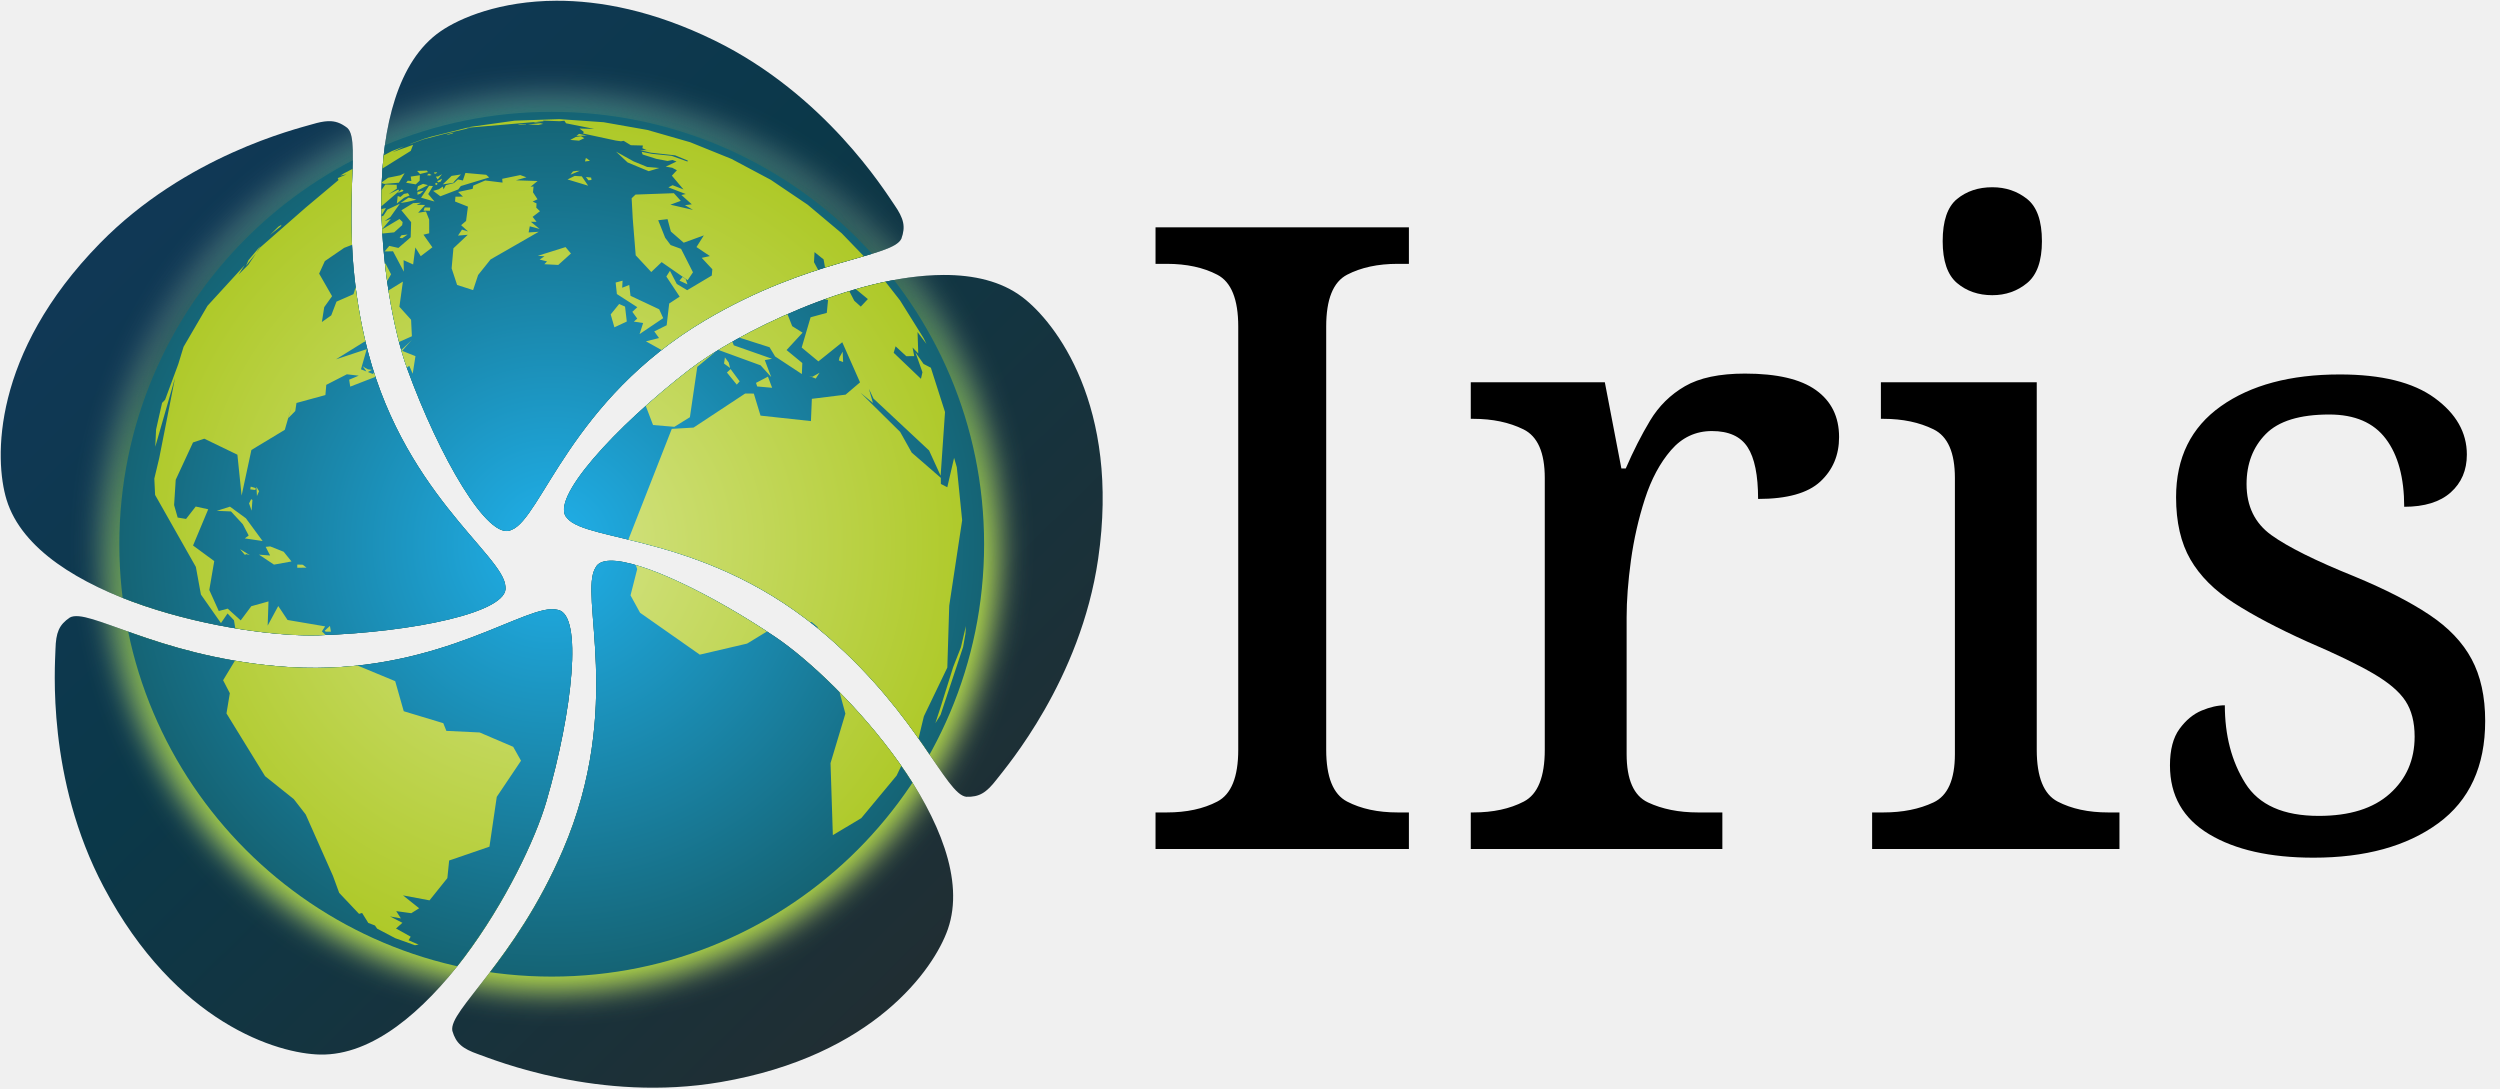
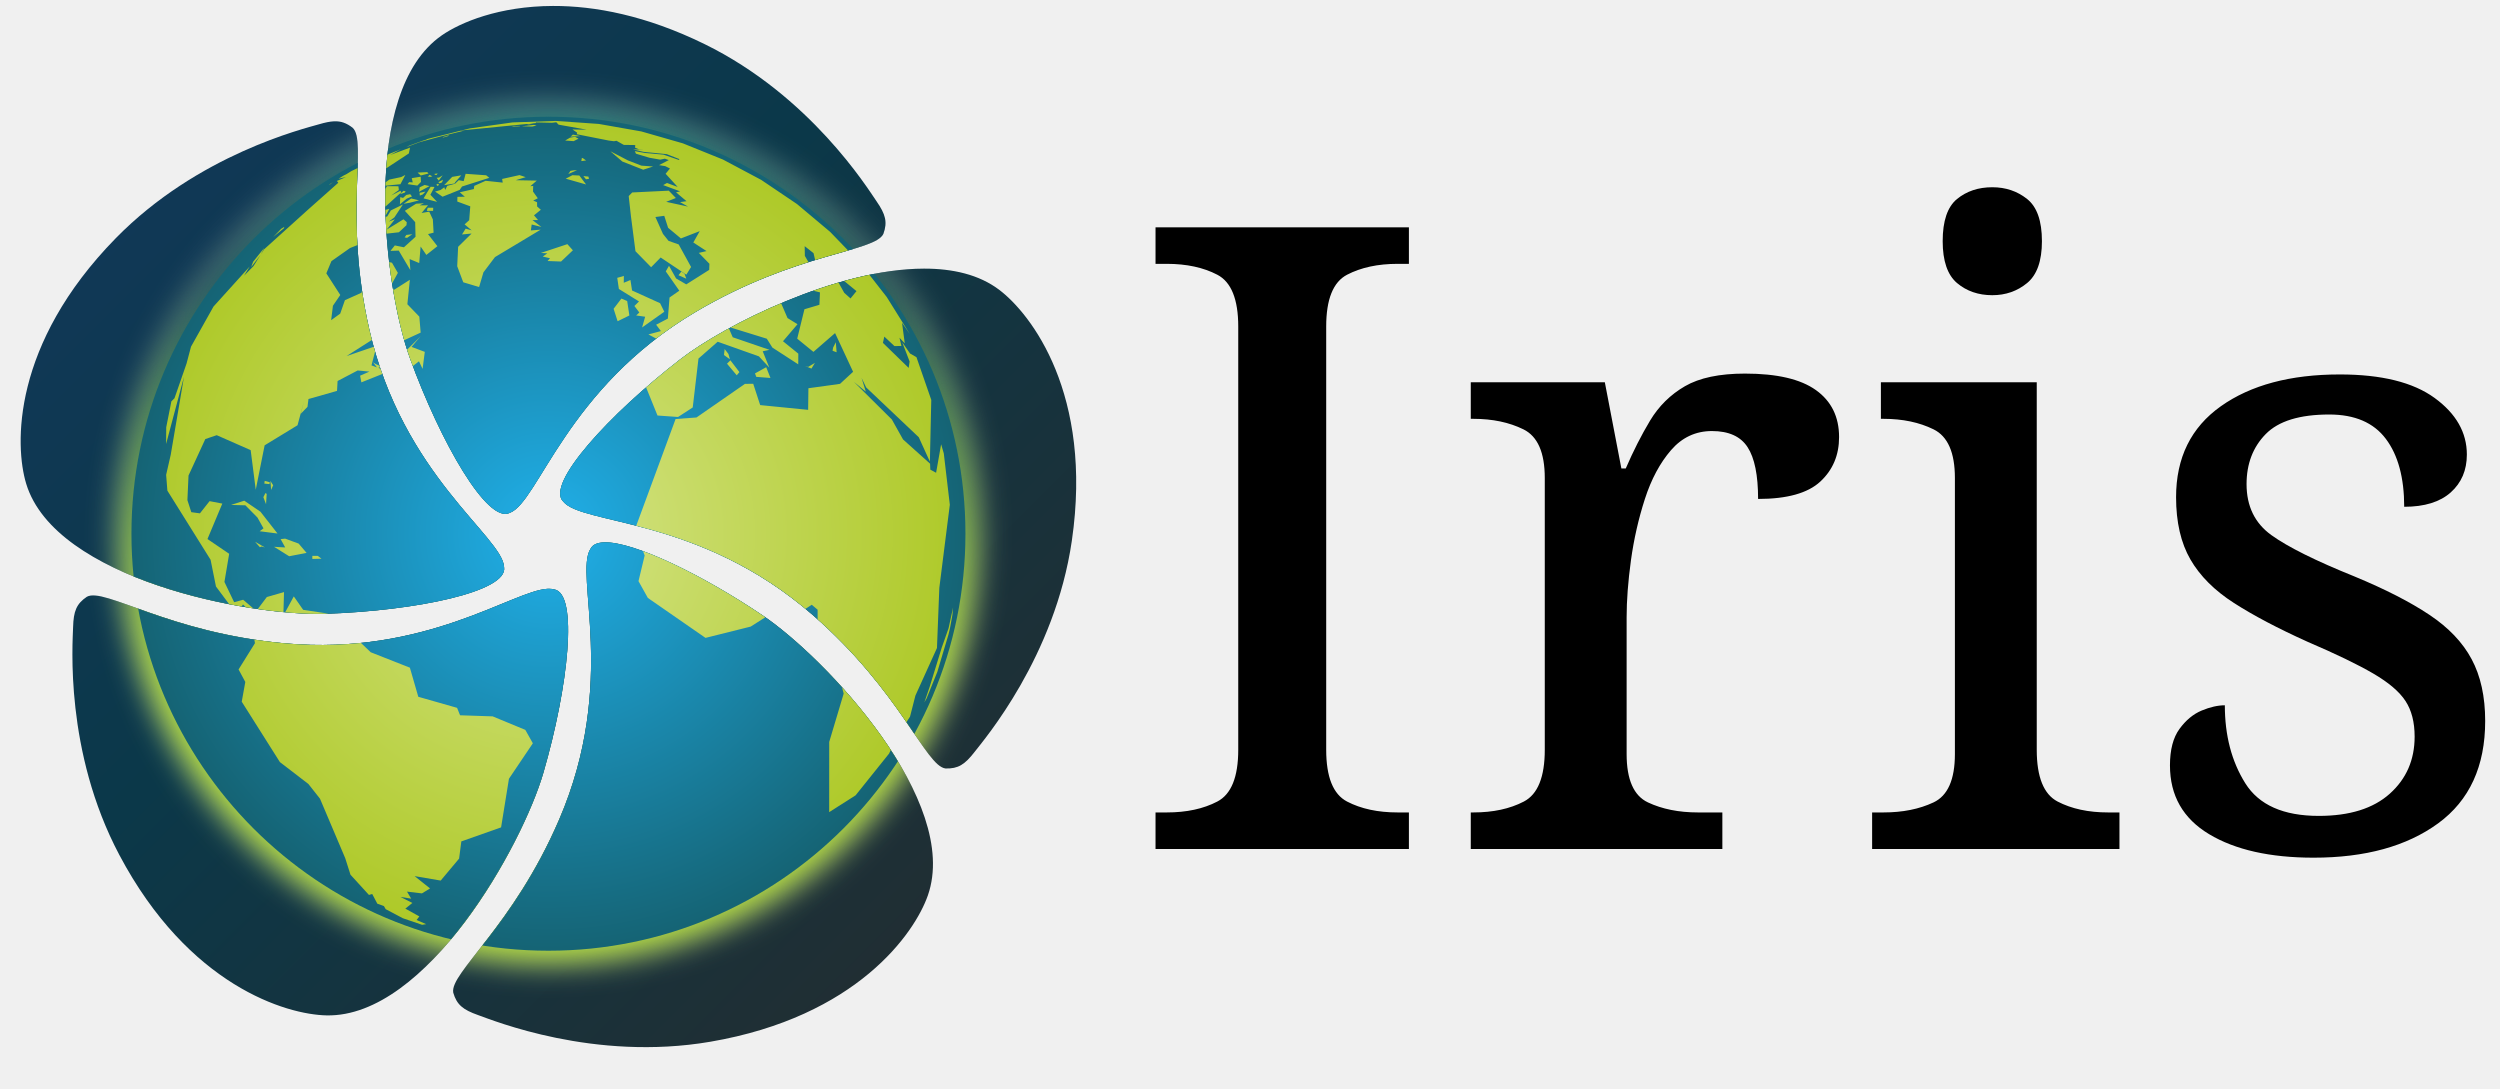
<svg xmlns="http://www.w3.org/2000/svg" height="256" width="588">
-   <svg id="logo_group" preserveAspectRatio="xMinYMin meet" viewBox="0 0 1024.0 1010.076">
+   <svg id="logo_group" preserveAspectRatio="xMinYMin meet" viewBox="0 0 1024 1024">
    <defs>
      <clipPath id="iris_clip">
        <path d="M 66.582,73.613 C 62.196,73.82 51.161,82.106 33.434,80.496 18.712,79.159 10.67,73.393 8.438,74.619 7.123,75.509 6.758,76.437 6.703,78.451 6.649,80.466 5.599,94.092 12.535,107.184 c 8.745,16.506 21.068,20.146 26.152,20.244 12.671,0.246 24.682,-21.451 27.346,-30.623 3.144,-10.825 4.457,-22.654 1.336,-23.119 -0.233,-0.063 -0.495,-0.086 -0.787,-0.072 z m 7.119,-5.857 c -0.86,0.026 -1.458,0.28 -1.723,0.807 -2.123,3.216 3.515,16.844 -3.971,34.189 -5.828,13.505 -13.831,19.325 -13.348,21.814 0.445,1.518 1.221,2.148 3.131,2.822 1.91,0.674 14.623,5.877 29.293,3.365 18.494,-3.167 25.784,-13.691 27.449,-18.467 C 118.684,100.384 101.636,82.324 93.684,76.971 86.058,71.838 77.426,67.643 73.701,67.756 Z M 114.025,33.225 C 103.065,33.255 88.962,40.282 83.277,44.68 74.333,51.6 66.275,60.402 68.525,62.602 c 2.42,3.001 17.202,1.879 31.484,14.316 11.12,9.683 14.215,19.049 16.746,19.361 1.59,0.049 2.432,-0.488 3.668,-2.086 1.235,-1.598 10.142,-12.01 12.271,-26.654 2.685,-18.463 -5.131,-28.608 -9.186,-31.658 -2.526,-1.901 -5.831,-2.667 -9.484,-2.656 z M 39.621,14.643 C 39.094,14.665 38.497,14.79 37.768,15.004 35.823,15.575 22.46,18.793 12.078,29.396 -1.011,42.765 -0.686,55.54 0.791,60.377 4.471,72.432 28.944,77.082 38.543,76.766 49.871,76.393 61.594,73.979 61.074,70.885 60.89,67.043 48.271,59.313 44.07,40.906 40.8,26.575 43.834,17.191 41.971,15.459 41.185,14.854 40.499,14.605 39.621,14.643 Z M 67.229,0.09 C 60.427,0.112 55.565,2.169 53.219,3.795 42.822,11 45.935,35.572 49.203,44.549 c 3.857,10.594 9.79,20.932 12.59,19.484 3.619,-1.361 7.113,-15.681 23.426,-25.34 12.701,-7.52 22.618,-7.553 23.699,-9.85 0.538,-1.488 0.284,-2.452 -0.863,-4.113 C 106.908,23.069 99.699,11.431 86.346,4.893 78.98,1.286 72.518,0.073 67.229,0.09 Z" transform="scale(7.679962)" />
      </clipPath>
      <linearGradient id="background_gradient" y1="0%" y2="100%">
        <stop offset="0" stop-color="#13385d" />
        <stop offset="0.43" stop-color="#0b3849" />
        <stop offset="1" stop-color="#272b2c" />
      </linearGradient>
-       <clipPath id="land_clip" transform="rotate(-4.99 512.0 505.0381)">
-         <path d="M 887.27 621.12  L 884.045 633.207  L 857.731 694.117  L 852.204 701.491  L 858.288 687.263  L 873.225 651.004  L 882.012 633.309  L 888.287 614.14  z " stroke-linejoin="round" />
-         <path d="M 300.811 568.094  L 296.009 567.613  L 295.056 566.752  L 300.379 562.666  z " stroke-linejoin="round" />
-         <path d="M 283.385 506.899  L 274.837 506.26  L 275.123 503.31  L 280.204 503.901  z " stroke-linejoin="round" />
-         <path d="M 229.001 489.572  L 227.43 490.086  L 223.495 484.437  L 232.08 490.793  z " stroke-linejoin="round" />
-         <path d="M 251.545 484.339  L 263.594 490.364  L 270.057 499.976  L 253.586 501.478  L 240.523 491.05  L 250.766 492.736  L 247.335 484.382  z " stroke-linejoin="round" />
-         <path d="M 226.557 452.176  L 231.362 456.383  L 244.979 478.747  L 228.735 474.881  L 232.558 472.505  L 228.027 461.628  L 218.149 448.846  L 205.048 447.134  L 217.584 444.339  z " stroke-linejoin="round" />
-         <path d="M 237.258 449.793  L 235.489 442.859  L 237.772 439.157  L 238.886 439.977  z " stroke-linejoin="round" />
-         <path d="M 242.405 430.995  L 237.741 430.013  L 238.356 427.504  L 242.901 429.265  z " stroke-linejoin="round" />
-         <path d="M 245.714 432.423  L 243.38 436.706  L 243.615 428.087  z " stroke-linejoin="round" />
-         <path d="M 796.514 350.531  L 796.1 360.122  L 792.274 358.342  L 793.198 355.342  z " stroke-linejoin="round" />
-         <path d="M 763.442 370.185  L 766.392 371.309  L 773.474 368.144  L 769.441 373.223  z " stroke-linejoin="round" />
-         <path d="M 725.428 367.565  L 728.38 378.205  L 714.702 375.783  L 713.871 372.377  z " stroke-linejoin="round" />
-         <path d="M 691.505 357.569  L 698.916 369.637  L 695.953 372.421  L 687.837 360.446  z " stroke-linejoin="round" />
-         <path d="M 690.315 351.343  L 691.119 356.495  L 685.89 351.92  L 687.2 346.308  z " stroke-linejoin="round" />
-         <path d="M 353.792 326.955  L 356.212 328.527  L 359.917 329.334  L 355.192 331.272  L 351.531 325.115  z " stroke-linejoin="round" />
-         <path d="M 368.279 313.809  L 362.568 310.317  L 360.674 306.647  L 366.16 309.282  z " stroke-linejoin="round" />
-         <path d="M 251.813 223.008  L 254.549 217.99  L 266.534 206.03  L 262.244 212.171  z " stroke-linejoin="round" />
-         <path d="M 394.126 309.604  L 389.357 314.196  L 401.212 320.169  L 397.249 336.166  L 394.709 328.572  L 387.894 332.876  L 373.922 325.107  L 399.157 304.923  z " stroke-linejoin="round" />
-         <path d="M 287.898 187.944  L 287.377 189.152  L 276.434 196.454  L 284.886 189.426  z " stroke-linejoin="round" />
-         <path d="M 599.378 305.218  L 587.459 309.572  L 585.073 297.349  L 593.73 288.389  L 598.967 291.29  z " stroke-linejoin="round" />
-         <path d="M 657.297 270.856  L 658.469 275.74  L 651.352 271.685  L 654.502 268.537  z " stroke-linejoin="round" />
-         <path d="M 336.991 151.991  L 336.975 152  L 336.972 152  L 336.982 151.995  z " stroke-linejoin="round" />
-         <path d="M 598.775 267.113  L 597.853 273.608  L 604.598 271.608  L 604.893 281.742  L 630.291 296.517  L 633.32 305.031  L 610.18 317.854  L 614.356 307.932  L 605.89 305.855  L 609.281 303.367  L 605.295 296.693  L 610.25 292.826  L 592.441 279.015  L 592.222 268.277  z " stroke-linejoin="round" />
-         <path d="M 368.258 228.51  L 364.969 230.468  L 365.393 228.06  L 368.021 226.858  z " stroke-linejoin="round" />
-         <path d="M 365.837 223.5  L 360.93 224.699  L 360.73 222.49  L 364.386 221.281  z " stroke-linejoin="round" />
-         <path d="M 375.352 208.203  L 373.329 210.119  L 374.172 220.868  L 360.96 214.647  z " stroke-linejoin="round" />
-         <path d="M 548.77 231.466  L 553.245 237.839  L 540.587 247.375  L 527.81 245.586  L 530.475 243.19  L 523.81 240.906  L 528.534 238.258  L 522.44 237.273  z " stroke-linejoin="round" />
-         <path d="M 398.372 210.096  L 396.143 209.428  L 398.061 207.246  L 403.748 207.136  z " stroke-linejoin="round" />
-         <path d="M 440.76 117.39  L 445.507 117.133  L 426.634 120.324  L 412.886 123.867  L 414.837 123.153  L 427.126 119.86  L 433.691 118.509  z " stroke-linejoin="round" />
-         <path d="M 381.865 186.29  L 379.199 186.864  L 380.123 181.685  L 385.889 180.83  z " stroke-linejoin="round" />
-         <path d="M 451.18 117.211  L 453.23 116.757  L 454.52 116.747  L 453.272 117.342  z " stroke-linejoin="round" />
-         <path d="M 448.782 117.77  L 451.18 117.211  L 453.272 117.342  L 447.843 118.305  z " stroke-linejoin="round" />
-         <path d="M 387.475 130.786  L 389.456 130.406  L 383.972 132.92  L 388.639 131.777  L 395.843 128.718  L 407.751 125.316  L 396.461 129.765  L 416.085 124.61  L 413.405 130.034  L 377.289 148.401  L 382.245 153.424  L 362.171 178.885  L 370.488 176.049  L 372.357 177.57  L 368.155 185.511  L 376.873 186.161  L 370.659 191.822  L 382.999 187.66  L 387.007 182.483  L 399.112 177.974  L 389.368 189.385  L 383.529 192.886  L 389.532 191.31  L 380.453 200.307  L 397.514 192.104  L 400.168 195.138  L 399.494 198  L 391.497 204.005  L 379.223 204.144  L 344.041 214.3  L 325.102 224.997  L 318.821 236.09  L 328.957 257.997  L 320.828 267.505  L 317.443 281.075  L 326.65 275.68  L 332.607 263.391  L 348.94 257.882  L 354.267 244.691  L 361.685 240.979  L 371.372 228.912  L 381.052 232.286  L 385.268 242.516  L 377.743 253.117  L 379.374 258.362  L 395.616 250.223  L 390.345 273.229  L 400.102 286.154  L 399.514 301.48  L 378.158 308.858  L 355.218 302.65  L 327.508 316.692  L 356.743 309.767  L 349.777 327.928  L 360.321 333.196  L 367.366 327.462  L 367.349 334.704  L 338.438 343.085  L 338.009 336.593  L 347.183 333.629  L 336.324 331.416  L 316.439 339.509  L 314.817 348.867  L 287.426 353.849  L 285.657 361.22  L 278.714 367.108  L 283.364 354.69  L 274.461 377.735  L 241.966 393.667  L 229.229 435.04  L 228.64 396.903  L 199.312 379.439  L 188.582 382.016  L 169.594 415.103  L 166.062 438.375  L 168.347 450.201  L 175.991 452.143  L 185.922 441.46  L 197.248 445.011  L 180.311 477.288  L 198.648 493.39  L 191.737 519.708  L 198.795 539.902  L 207.235 538.434  L 218.327 550.356  L 229.245 538.104  L 245.536 535.055  L 242.834 557.346  L 254.195 540.099  L 261.665 553.755  L 295.878 562.698  L 292.5 567.042  L 320.867 600.58  L 356.244 619.012  L 361.718 647.497  L 397.304 661.726  L 399.523 669.092  L 430.213 673.259  L 460.042 689.233  L 466.14 702.72  L 440.809 734.134  L 430.013 779.625  L 391.643 789.155  L 388.571 805.292  L 370.268 824.422  L 346.162 817.683  L 360.053 830.881  L 352.383 834.823  L 338.624 831.692  L 342.357 838.803  L 332.476 836.109  L 343.415 842.999  L 337.02 847.719  L 349.93 856.475  L 347.703 859.622  L 356.596 864.501  L 353.179 864.725  L 335.538 856.628  L 319.571 846.343  L 317.798 843.252  L 311.839 840.342  L 306.934 830.633  L 304.031 831.212  L 287.37 810.203  L 282.988 794.004  L 262.734 735.003  L 252.957 719.87  L 228.272 696.337  L 197.665 635.231  L 202.389 616.798  L 197.215 604.271  L 214.315 580.878  L 212.131 549.73  L 206.711 542.901  L 199.853 551.262  L 183.631 523.239  L 181.182 497.297  L 149.304 427.456  L 149.907 412.296  L 156.107 393.706  L 177.192 320.846  L 153.349 382.959  L 155.491 367.07  L 163.189 342.938  L 166.244 340.264  L 181.289 308.415  L 187.593 292.818  L 213.011 256.841  L 250.72 222.227  L 244.252 230.44  L 254.066 222.226  L 266.159 207.35  L 311.782 173.932  L 344.274 151.149  L 343.732 149.283  L 352.331 146.505  L 346.295 147.249  L 350.428 145.144  L 353.793 143.825  L 354.888 143.295  z " stroke-linejoin="round" />
-         <path d="M 397.697 160.208  L 397.532 163.848  L 389.605 168.287  L 398.839 164.737  L 399.438 166.205  L 380.317 179.98  L 368.102 171.37  L 376.801 164.183  L 380.054 167.722  L 387.223 159.047  z " stroke-linejoin="round" />
-         <path d="M 402.52 166.91  L 397.886 167.842  L 401.76 164.995  L 403.598 165.824  z " stroke-linejoin="round" />
-         <path d="M 426.32 186.926  L 420.408 186.298  L 421.771 183.417  L 426.844 184.007  z " stroke-linejoin="round" />
-         <path d="M 414.459 180.364  L 422.325 181.15  L 415.27 187.862  L 422.598 187.293  L 424.91 195.036  L 423.827 207.707  L 418.423 208.53  L 425.634 220.911  L 414.174 228.179  L 409.874 219.654  L 406.467 235.217  L 397.992 230.492  L 397.276 241.121  L 388.917 221.412  L 381.15 220.885  L 385.932 216.114  L 394.175 218.753  L 406.39 209.891  L 408.027 195.942  L 399.975 184.203  L 411.43 178.517  L 418.846 178.8  z " stroke-linejoin="round" />
-         <path d="M 407.375 168.874  L 408.724 171.195  L 403.502 172.792  L 396.313 177.566  L 397.73 170.705  L 400.172 171.774  L 403.644 169.249  z " stroke-linejoin="round" />
-         <path d="M 528.64 113.192  L 531.625 113.373  L 535.742 113.815  L 530.932 113.855  z " stroke-linejoin="round" />
-         <path d="M 405.92 176.955  L 399.802 177.404  L 407.701 173.034  L 414.682 175.607  z " stroke-linejoin="round" />
-         <path d="M 386.266 158.453  L 383.411 157.118  L 390.387 153.027  L 401.722 151.751  L 405.96 150.137  L 399.88 158.48  z " stroke-linejoin="round" />
-         <path d="M 514.248 114.307  L 516.407 113.965  L 522.345 114.59  L 521.714 114.889  z " stroke-linejoin="round" />
-         <path d="M 418.87 170.417  L 416.117 171.123  L 416.328 168.499  L 422.066 167.878  z " stroke-linejoin="round" />
-         <path d="M 523.842 115.047  L 535.632 114.91  L 538.023 115.805  L 533.538 116.338  z " stroke-linejoin="round" />
-         <path d="M 426.563 163.063  L 415.941 167.442  L 417.211 163.274  L 422.158 161.509  z " stroke-linejoin="round" />
-         <path d="M 419.264 158.286  L 415.341 161.378  L 406.544 159.082  L 408.29 157.332  L 411.552 157.94  L 411.359 153.791  L 419.844 153.27  z " stroke-linejoin="round" />
-         <path d="M 641.881 165.9  L 631.773 168.006  L 612.953 158.206  L 603.153 147.285  L 618.508 157.667  L 630.706 163.968  z " stroke-linejoin="round" />
-         <path d="M 431.094 164.316  L 426.083 171.363  L 431.308 178.761  L 419.194 174.156  L 427.51 163.785  z " stroke-linejoin="round" />
-         <path d="M 427.619 151.021  L 420.103 152.127  L 417.665 149.071  L 426.699 149.53  z " stroke-linejoin="round" />
-         <path d="M 874.561 350.056  L 867.312 338.416  L 866.268 358.287  L 861.49 352.331  L 862.318 360.395  L 854.996 359.84  L 845.879 349.835  L 843.597 355.669  L 866.695 381.935  L 868.613 375.979  L 863.719 356.962  L 870.318 368.381  L 876.76 372.494  L 886.269 414.56  L 877.075 473.101  L 868.435 448.846  L 821.22 396.357  L 817.768 386.877  L 820.373 400.385  L 809.623 389.851  L 843.196 429.343  L 852.208 449.403  L 877.07 475.085  L 876.642 480.755  L 882.303 484.278  L 890.96 457.682  L 892.714 466.598  L 893.373 516.009  L 874.53 593.966  L 867.776 650.986  L 842.179 694.131  L 835.615 713.661  L 821.598 730.768  L 812.186 746.763  L 776.071 783.254  L 748.414 796.678  L 752.084 729.922  L 769.818 685.369  L 764.195 654.261  L 748.299 635.008  L 751.165 603.068  L 745.884 597.792  L 731.448 605.109  L 721.724 594.302  L 684.599 612.678  L 639.97 619.076  L 588.145 575.539  L 580.722 558.684  L 589.035 534.884  L 582.029 509.393  L 632.303 408.09  L 652.533 408.656  L 702.986 381.345  L 710.996 382.087  L 715.423 403.004  L 761.583 412.133  L 764.234 391.614  L 795.752 390.487  L 810.092 380.28  L 796.907 341.759  L 773.295 357.542  L 758.972 343.408  L 769.641 316.144  L 784.979 313.351  L 787.172 301.607  L 763.108 293.172  L 758.698 278.586  L 754.923 290.623  L 762.976 294.448  L 760.8 302.64  L 753.328 299.792  L 752.061 294.371  L 743.837 295.77  L 751.941 322.872  L 760.984 329.704  L 744.77 344.492  L 758.292 357.762  L 756.988 367.91  L 733.691 349.496  L 729.271 340.516  L 693.185 325.446  L 696.382 335.876  L 730.633 351.375  L 723.852 352.076  L 728.42 368.235  L 719.581 356.547  L 681.316 338.672  L 660.874 352.835  L 649.999 398.769  L 634.871 406.402  L 615.295 403.029  L 604.035 363.403  L 639.107 351.151  L 635.573 338.683  L 615.488 325.068  L 627.849 323.089  L 623.962 316.583  L 635.938 311.891  L 640.031 291.994  L 650.263 286.479  L 639.577 266.811  L 643.37 261.793  L 648.616 274.508  L 657.731 281.133  L 681.668 269.564  L 682.679 263.801  L 673.792 252.408  L 681.501 251.428  L 669.82 242.005  L 677.535 231.82  L 658.347 236.95  L 647.397 225.582  L 645.308 213.854  L 636.6 214.13  L 641.625 230.88  L 646.085 238.056  L 655.428 242.439  L 664.522 265.057  L 658.964 271.911  L 636.381 253.121  L 625.998 261.439  L 612.962 244.716  L 613.173 211.061  L 613.818 191.66  L 617.7 188.562  L 653.275 190.378  L 659.045 198.014  L 649.117 200.734  L 669.618 207.357  L 662.531 202.337  L 668.92 202.097  L 660.072 192.642  L 664.173 192.113  L 648.667 184.539  L 652.719 182.889  L 662.478 187.699  L 652.831 174.014  L 657.932 169.42  L 653.762 166.735  L 647.875 165.155  L 658.267 161.321  L 654.738 159.595  L 649.959 160.058  L 639.838 157.228  L 627.473 152.071  L 626.843 149.517  L 635.937 152.165  L 654.198 155.65  L 668.394 162.229  L 668.766 161.329  L 657.477 155.486  L 635.194 151.054  L 625.633 147.833  L 635.48 148.758  L 631.155 148.131  L 627.762 146.283  L 628.475 143.803  L 617.336 142.549  L 611.088 137.927  L 608.564 138.121  L 603.725 136.994  L 574.129 127.879  L 574.916 126.466  L 571.215 122.967  L 584.807 124.528  L 559.218 117.06  L 557.92 114.555  L 553.556 114.635  L 538.325 112.718  L 538.514 113.332  L 535.26 113.372  L 468.704 113.231  L 466.421 113.632  L 469.483 113.7  L 457.386 115.4  L 445.508 117.133  L 440.76 117.39  L 440.76 117.39  L 470.757 112.639  L 512 110.477  L 553.243 112.639  L 594.034 119.099  L 633.926 129.788  L 672.482 144.589  L 709.281 163.338  L 743.917 185.832  L 776.013 211.822  L 805.216 241.025  L 831.207 273.121  L 853.7 307.758  L 872.449 344.556  z M 801.032 290.971  L 806.958 293.736  L 811.379 304.414  L 816.911 310.313  L 824.055 303.917  L 810.129 290.252  L 807.612 281.477  L 801.601 277.646  L 805.358 284.393  L 787.062 271.938  L 786.347 263.698  L 778.541 256.199  L 777.236 265.463  L 782.917 278.661  z " stroke-linejoin="round" />
-         <path d="M 434.204 163.738  L 433.069 162.414  L 434.671 161.624  L 435.703 162.709  z " stroke-linejoin="round" />
-         <path d="M 428.706 154.365  L 426.454 153.78  L 428.417 152.41  L 430.768 154.042  z " stroke-linejoin="round" />
-         <path d="M 578.06 169.273  L 578.173 171.496  L 575.288 171.56  L 573.269 168.311  z " stroke-linejoin="round" />
-         <path d="M 434.849 153.138  L 433.32 152.809  L 433.074 151.919  L 436.19 151.792  z " stroke-linejoin="round" />
-         <path d="M 436.385 161.428  L 435.377 160.183  L 440.158 158.232  L 438.784 160.738  z " stroke-linejoin="round" />
-         <path d="M 436.036 158.661  L 434.511 155.883  L 436.767 155.83  L 440.492 154.061  z " stroke-linejoin="round" />
-         <path d="M 570.412 127.862  L 577.559 130.087  L 567.807 129.558  z " stroke-linejoin="round" />
-         <path d="M 562.955 166.406  L 569.511 167.386  L 574.627 176.529  L 556.065 169.081  z " stroke-linejoin="round" />
-         <path d="M 564.819 161.89  L 568.088 162.082  L 559.218 164.886  L 561.723 162.105  z " stroke-linejoin="round" />
-         <path d="M 575.639 151.258  L 578.292 153.711  L 573.642 153.865  L 574.702 150.86  z " stroke-linejoin="round" />
-         <path d="M 572.01 130.189  L 574.906 132.315  L 569.797 134.163  L 561.793 132.76  L 567.025 130.496  z " stroke-linejoin="round" />
-         <path d="M 451.283 161.658  L 450.212 162.979  L 440.325 163.563  L 449.158 156.449  L 457.911 155.874  z " stroke-linejoin="round" />
-         <path d="M 481.243 158.211  L 483.802 160.934  L 456.907 166.56  L 454.23 169.511  L 437.155 174.394  L 430.897 168.796  L 436.348 167.789  L 440.186 165.611  L 440.616 168.188  L 443.153 164.521  L 450.753 163.258  L 454.774 160.235  L 459.222 161.597  L 462.174 154.832  z " stroke-linejoin="round" />
-         <path d="M 512.699 161.219  L 518.221 163.782  L 508.358 165.722  L 528.257 168.13  L 521.315 172.841  L 524.059 172.85  L 523.104 178.189  L 526.707 185.005  L 522.046 186.717  L 525.465 188.731  L 524.9 192.713  L 528.02 196.226  L 520.762 200.859  L 523.991 205.744  L 518.7 205.248  L 526.215 212.609  L 517.386 209.34  L 515.814 214.922  L 525.206 215.143  L 478.452 236.827  L 465.686 250.223  L 459.837 263.756  L 445.456 257.718  L 441.737 241.882  L 445.017 223.512  L 459.372 212.192  L 450.268 212.14  L 454.45 206.938  L 459.893 209.149  L 454.014 202.777  L 458.91 199.271  L 461.792 186.176  L 450.269 180.394  L 451.052 175.951  L 458.008 176.522  L 453.904 171.828  L 467.581 170.135  L 468.449 167.144  L 479.888 163.392  L 495.725 166.762  L 495.715 163.228  z " stroke-linejoin="round" />
-       </clipPath>
-       <radialGradient id="land_gradient">
-         <stop offset="0" stop-color="#d5e488" />
-         <stop offset="1" stop-color="#aec928" />
-       </radialGradient>
-       <radialGradient id="sea_gradient">
-         <stop offset="0" stop-color="#20b0ea" />
-         <stop offset="1" stop-color="#156475" />
-       </radialGradient>
-       <radialGradient gradientTransform="scale(1.15, 1.35), translate(-0.1, -0.3)" id="glow_gradient">
+       <radialGradient gradientTransform="matrix(1.15 0 0 1.35 -0.075 -0.425)" id="glow_gradient">
        <stop offset="0" stop-color="#0aaea7" stop-opacity="0.859" />
        <stop offset="0.673" stop-color="#18685d" stop-opacity="0.741" />
        <stop offset="1" stop-color="#b6df34" />
      </radialGradient>
      <filter id="glow_blur">
        <feGaussianBlur stdDeviation="14" />
      </filter>
+       <radialGradient id="sea_gradient">
+         <stop offset="0" stop-color="#20b0ea" />
+         <stop offset="1" stop-color="#156475" />
+       </radialGradient>
+       <radialGradient id="land_gradient">
+         <stop offset="0" stop-color="#d5e488" />
+         <stop offset="1" stop-color="#aec928" />
+       </radialGradient>
+       <clipPath id="land_clip_-30.0">
+         <path d="M 863.041 702.911  L 860.585 706.451  L 867.005 691.941  L 882.025 654.978  L 890.219 636.922  L 896.268 617.404  L 895.02 624.497  L 891.651 636.795  L 889.585 642.998  L 875.702 678.063  L 869.372 690.487  z " stroke-linejoin="round" />
+         <path d="M 309.565 578.755  L 304.593 578.334  L 303.6 577.473  L 309.076 573.258  z " stroke-linejoin="round" />
+         <path d="M 290.882 516.963  L 282.009 516.434  L 282.264 513.44  L 287.543 513.968  z " stroke-linejoin="round" />
+         <path d="M 234.009 500.158  L 232.372 500.701  L 228.159 495.029  L 237.249 501.352  z " stroke-linejoin="round" />
+         <path d="M 257.467 494.537  L 270.101 500.477  L 276.959 510.13  L 259.852 511.883  L 246.077 501.494  L 256.786 503.061  L 253.079 494.641  z " stroke-linejoin="round" />
+         <path d="M 230.781 462.285  L 235.897 466.482  L 250.529 488.961  L 233.487 485.27  L 237.448 482.807  L 232.505 471.845  L 221.891 459.027  L 208.066 457.475  L 221.201 454.467  z " stroke-linejoin="round" />
+         <path d="M 241.933 459.719  L 239.939 452.716  L 242.248 448.931  L 243.43 449.747  z " stroke-linejoin="round" />
+         <path d="M 246.91 440.594  L 242.013 439.663  L 242.598 437.111  L 247.389 438.833  z " stroke-linejoin="round" />
+         <path d="M 250.397 441.994  L 248.055 446.368  L 248.108 437.629  z " stroke-linejoin="round" />
+         <path d="M 805.484 351.411  L 805.418 361.137  L 801.63 359.385  L 802.427 356.332  z " stroke-linejoin="round" />
+         <path d="M 773.779 371.779  L 776.711 372.878  L 783.567 369.574  L 779.763 374.776  z " stroke-linejoin="round" />
+         <path d="M 736.19 369.64  L 739.41 380.384  L 725.789 378.115  L 724.871 374.674  z " stroke-linejoin="round" />
+         <path d="M 702.233 359.969  L 709.943 372.101  L 707.073 374.963  L 698.665 362.936  z " stroke-linejoin="round" />
+         <path d="M 700.867 353.676  L 701.818 358.886  L 696.48 354.321  L 697.617 348.615  z " stroke-linejoin="round" />
+         <path d="M 359.509 333.587  L 362.05 335.147  L 365.888 335.913  L 361.088 337.943  L 357.121 331.753  z " stroke-linejoin="round" />
+         <path d="M 373.98 320.062  L 367.988 316.601  L 365.912 312.908  L 371.647 315.503  z " stroke-linejoin="round" />
+         <path d="M 247.499 229.671  L 249.935 224.548  L 261.714 212.26  L 257.752 218.543  z " stroke-linejoin="round" />
+         <path d="M 400.373 315.442  L 395.636 320.162  L 407.98 326.052  L 404.417 342.321  L 401.583 334.659  L 394.731 339.115  L 380.15 331.434  L 405.371 310.627  z " stroke-linejoin="round" />
+         <path d="M 282.865 193.634  L 282.474 194.865  L 271.381 202.419  L 279.734 195.179  z " stroke-linejoin="round" />
+         <path d="M 608.494 308.168  L 596.659 312.745  L 593.847 300.389  L 602.236 291.188  L 607.601 294.057  z " stroke-linejoin="round" />
+         <path d="M 665.189 272.548  L 666.554 277.482  L 659.296 273.471  L 662.309 270.237  z " stroke-linejoin="round" />
+         <path d="M 333.688 154.539  L 330.471 156.533  L 329.871 156.528  L 329.903 156.468  L 331.796 155.504  z " stroke-linejoin="round" />
+         <path d="M 606.503 269.556  L 605.83 276.151  L 612.523 274.032  L 613.203 284.299  L 639.191 298.926  L 642.52 307.513  L 619.755 320.827  L 623.619 310.714  L 615.054 308.724  L 618.374 306.157  L 614.144 299.447  L 618.98 295.459  L 600.598 281.706  L 599.968 270.826  z " stroke-linejoin="round" />
+         <path d="M 370.444 233.611  L 367.147 235.641  L 367.462 233.195  L 370.115 231.94  z " stroke-linejoin="round" />
+         <path d="M 367.684 228.568  L 362.674 229.851  L 362.349 227.615  L 366.065 226.339  z " stroke-linejoin="round" />
+         <path d="M 393.971 130.083  L 393.343 130.282  L 393.478 130.215  L 393.478 130.215  L 393.724 130.149  z " stroke-linejoin="round" />
+         <path d="M 376.673 212.933  L 374.692 214.902  L 376.153 225.784  L 362.154 219.664  z " stroke-linejoin="round" />
+         <path d="M 554.677 234.114  L 559.476 240.511  L 547.111 250.35  L 534.121 248.712  L 536.714 246.247  L 529.875 244.024  L 534.538 241.276  L 528.33 240.361  z " stroke-linejoin="round" />
+         <path d="M 400.513 214.532  L 398.182 213.886  L 400.036 211.648  L 405.88 211.457  z " stroke-linejoin="round" />
+         <path d="M 427.802 121.018  L 440.207 119.693  L 420.856 123.19  L 407.109 126.969  L 410.351 125.694  L 423.629 122.136  L 427.814 121.237  L 427.461 121.109  z " stroke-linejoin="round" />
+         <path d="M 382.045 190.637  L 379.323 191.255  L 379.921 185.995  L 385.833 185.048  z " stroke-linejoin="round" />
+         <path d="M 446.332 119.691  L 448.358 119.204  L 449.724 119.175  L 448.59 119.795  z " stroke-linejoin="round" />
+         <path d="M 443.965 120.29  L 446.332 119.691  L 448.59 119.795  L 443.132 120.846  z " stroke-linejoin="round" />
+         <path d="M 381.419 134.255  L 383.264 133.922  L 378.096 136.544  L 382.976 135.319  L 389.913 132.122  L 401.965 128.509  L 391.036 133.171  L 410.95 127.675  L 409.323 133.203  L 373.92 152.312  L 379.716 157.331  L 361.049 183.408  L 369.492 180.418  L 371.555 181.933  L 367.773 190.038  L 376.865 190.576  L 370.806 196.399  L 383.311 192.01  L 387.106 186.707  L 399.304 181.97  L 390.007 193.668  L 384.198 197.298  L 390.3 195.617  L 381.479 204.86  L 398.585 196.311  L 401.505 199.348  L 400.982 202.258  L 393.093 208.455  L 380.436 208.766  L 344.58 219.548  L 325.491 230.652  L 319.567 241.982  L 331.205 264.042  L 323.202 273.792  L 320.276 287.591  L 329.595 281.995  L 335.235 269.457  L 351.889 263.648  L 356.787 250.205  L 364.275 246.34  L 373.68 233.975  L 383.827 237.26  L 388.652 247.57  L 381.384 258.418  L 383.29 263.711  L 399.632 255.237  L 395.173 278.626  L 405.674 291.591  L 405.619 307.133  L 383.964 314.907  L 360.153 308.933  L 332.053 323.55  L 361.974 316.126  L 355.406 334.629  L 366.425 339.822  L 373.489 333.913  L 373.698 341.253  L 344.194 350.15  L 343.552 343.575  L 352.915 340.444  L 341.648 338.352  L 321.364 346.831  L 319.978 356.338  L 291.742 361.769  L 290.129 369.265  L 283.09 375.33  L 287.548 362.678  L 278.973 386.161  L 245.522 402.763  L 233.216 444.878  L 231.646 406.229  L 200.155 388.941  L 188.809 391.704  L 169.526 425.509  L 166.379 449.147  L 169.127 461.102  L 177.355 462.962  L 187.691 451.994  L 199.781 455.433  L 182.467 488.39  L 202.167 504.454  L 195.218 531.229  L 202.889 551.601  L 211.777 549.994  L 223.545 561.924  L 234.881 549.351  L 251.875 546.033  L 249.257 568.667  L 260.951 551.025  L 268.851 564.764  L 304.42 573.353  L 300.957 577.803  L 330.477 611.408  L 366.978 629.603  L 372.647 658.404  L 409.145 672.336  L 411.407 679.773  L 442.774 683.573  L 473.139 699.356  L 479.286 712.945  L 453.235 745.143  L 441.554 791.415  L 401.985 801.609  L 398.389 818.014  L 378.772 837.668  L 353.969 831.17  L 367.836 844.36  L 359.594 848.465  L 345.322 845.482  L 348.777 852.642  L 338.505 850.049  L 349.571 856.884  L 342.282 861.762  L 355.139 870.463  L 352.194 873.688  L 361.067 878.513  L 357.113 878.791  L 339.048 870.827  L 323.253 860.616  L 321.847 857.505  L 315.66 854.638  L 311.561 844.857  L 308.316 845.486  L 292.198 824.411  L 288.529 808.044  L 269.19 748.5  L 259.217 733.294  L 233.572 709.781  L 201.831 648.259  L 206.941 629.504  L 201.483 616.878  L 219.51 592.922  L 217.027 561.376  L 211.265 554.53  L 204.099 563.102  L 186.663 534.922  L 183.724 508.66  L 147.847 438.319  L 147.981 422.945  L 154.091 404.015  L 173.45 329.874  L 150.538 393.163  L 152.082 377.03  L 159.231 352.463  L 162.512 349.709  L 177.078 317.218  L 182.795 301.325  L 207.888 264.506  L 246.196 228.895  L 239.967 237.308  L 249.897 228.846  L 261.476 213.603  L 307.104 179.1  L 338.761 155.565  L 337.543 153.684  L 346.613 150.747  L 339.354 151.652  L 339.354 151.652  L 344.467 149.047  L 347.17 148.016  L 352.345 145.415  z " stroke-linejoin="round" />
+         <path d="M 396.463 163.988  L 396.6 167.678  L 388.743 172.287  L 398.026 168.562  L 398.764 170.04  L 379.999 184.264  L 366.625 175.71  L 375.076 168.308  L 378.773 171.848  L 385.472 162.958  z " stroke-linejoin="round" />
+         <path d="M 402.009 170.712  L 397.287 171.721  L 401.07 168.782  L 403.038 169.596  z " stroke-linejoin="round" />
+         <path d="M 427.889 190.664  L 421.781 190.109  L 422.999 187.171  L 428.245 187.699  z " stroke-linejoin="round" />
+         <path d="M 415.285 184.179  L 423.423 184.866  L 416.599 191.766  L 424.091 191.088  L 426.927 198.902  L 426.522 211.758  L 421.025 212.666  L 429.052 225.114  L 417.664 232.639  L 412.834 224.059  L 410.092 239.878  L 401.166 235.207  L 400.93 245.99  L 391.38 226.131  L 383.352 225.705  L 388.028 220.803  L 396.655 223.364  L 408.745 214.213  L 409.642 200.054  L 400.618 188.27  L 412.043 182.35  L 419.692 182.533  z " stroke-linejoin="round" />
+         <path d="M 407.174 172.634  L 408.739 174.967  L 403.466 176.658  L 396.384 181.595  L 397.347 174.624  L 399.951 175.673  L 403.35 173.066  z " stroke-linejoin="round" />
+         <path d="M 524.87 114.55  L 527.91 114.693  L 532.148 115.084  L 527.358 115.19  z " stroke-linejoin="round" />
+         <path d="M 406.258 180.842  L 399.976 181.383  L 407.817 176.845  L 415.192 179.356  z " stroke-linejoin="round" />
+         <path d="M 384.419 162.37  L 381.313 161.057  L 388.186 156.815  L 399.864 155.364  L 404.109 153.67  L 398.576 162.207  z " stroke-linejoin="round" />
+         <path d="M 510.685 115.877  L 512.782 115.501  L 518.928 116.051  L 518.362 116.363  z " stroke-linejoin="round" />
+         <path d="M 419.137 174.039  L 416.353 174.792  L 416.38 172.13  L 422.242 171.421  z " stroke-linejoin="round" />
+         <path d="M 520.542 116.494  L 532.335 116.194  L 534.936 117.066  L 530.565 117.667  z " stroke-linejoin="round" />
+         <path d="M 426.509 166.48  L 415.902 171.065  L 416.893 166.824  L 421.853 164.966  z " stroke-linejoin="round" />
+         <path d="M 418.609 161.74  L 414.814 164.928  L 405.533 162.725  L 407.189 160.927  L 410.616 161.498  L 410.052 157.297  L 418.778 156.65  z " stroke-linejoin="round" />
+         <path d="M 643.95 166.397  L 634.138 168.668  L 614.68 158.995  L 603.966 148.063  L 620.142 158.372  L 632.753 164.591  z " stroke-linejoin="round" />
+         <path d="M 431.262 167.687  L 426.624 174.897  L 432.49 182.32  L 419.736 177.822  L 427.538 167.198  z " stroke-linejoin="round" />
+         <path d="M 426.602 154.263  L 418.944 155.489  L 416.139 152.427  L 425.517 152.766  z " stroke-linejoin="round" />
+         <path d="M 877.513 349.552  L 871.03 338.196  L 871.942 358.342  L 867.284 352.369  L 868.515 360.53  L 861.756 360.062  L 852.761 350.044  L 850.894 355.987  L 873.625 382.301  L 875.08 376.24  L 869.579 357.032  L 876.18 368.518  L 882.058 372.603  L 892.758 415.111  L 886.208 474.567  L 877.557 450.096  L 830.954 397.525  L 827.325 387.963  L 830.254 401.619  L 819.518 391.087  L 853.055 430.664  L 862.178 450.877  L 886.244 476.578  L 885.957 482.331  L 891.281 485.828  L 898.529 458.756  L 900.334 467.77  L 901.823 517.849  L 884.695 597.126  L 877.349 655.028  L 852.534 699.113  L 845.558 719.004  L 831.853 736.537  L 822.22 752.883  L 786.391 790.369  L 759.498 804.351  L 765.442 736.609  L 783.456 691.198  L 778.182 659.736  L 762.587 640.432  L 765.38 608.014  L 760.147 602.736  L 745.893 610.35  L 736.211 599.527  L 699.373 618.663  L 654.808 625.759  L 602.525 582.333  L 594.907 565.35  L 603.034 541.109  L 595.665 515.364  L 644.386 411.988  L 664.655 412.285  L 714.304 383.913  L 722.279 384.555  L 727.202 405.697  L 773.079 414.323  L 775.165 393.488  L 806.03 391.918  L 819.678 381.38  L 805.54 342.514  L 783.056 358.83  L 768.532 344.699  L 777.98 316.922  L 792.804 313.883  L 794.396 301.951  L 770.619 293.728  L 765.629 279.005  L 762.508 291.254  L 770.547 295.023  L 768.779 303.354  L 761.345 300.569  L 759.873 295.093  L 751.867 296.622  L 760.897 323.98  L 770.026 330.782  L 754.593 345.99  L 768.333 359.257  L 767.362 369.561  L 743.821 351.213  L 739.166 342.171  L 702.909 327.387  L 706.423 337.916  L 740.857 353.159  L 734.171 353.961  L 739.171 370.278  L 730.077 358.551  L 691.527 340.955  L 671.565 355.59  L 661.892 402.298  L 646.921 410.242  L 627.208 407.091  L 614.919 367.079  L 649.755 354.181  L 645.853 341.592  L 625.308 328.066  L 637.638 325.892  L 633.535 319.35  L 645.371 314.431  L 648.771 294.208  L 658.787 288.479  L 647.347 268.692  L 650.926 263.553  L 656.68 276.369  L 666.031 282.959  L 689.372 270.907  L 690.127 265.053  L 680.797 253.627  L 688.398 252.528  L 676.365 243.138  L 683.501 232.711  L 664.724 238.171  L 653.266 226.8  L 650.566 214.942  L 641.916 215.342  L 647.784 232.248  L 652.575 239.46  L 662.084 243.774  L 672.142 266.573  L 666.892 273.595  L 643.58 254.86  L 633.554 263.433  L 619.793 246.662  L 618.376 212.551  L 617.919 192.882  L 621.598 189.689  L 657.048 191.045  L 663.256 198.704  L 653.592 201.595  L 674.293 208.028  L 666.976 203.037  L 673.276 202.706  L 663.919 193.246  L 667.931 192.654  L 652.089 185.191  L 655.976 183.463  L 665.951 188.204  L 655.411 174.469  L 660.04 169.745  L 655.71 167.081  L 649.786 165.56  L 659.603 161.535  L 655.982 159.835  L 651.355 160.368  L 641.15 157.638  L 628.478 152.581  L 627.596 150.002  L 636.808 152.561  L 655.032 155.845  L 669.549 162.319  L 669.81 161.401  L 658.199 155.634  L 635.961 151.446  L 626.226 148.313  L 635.987 149.116  L 631.681 148.539  L 628.144 146.713  L 628.55 144.192  L 617.475 143.072  L 610.772 138.475  L 608.313 138.706  L 603.408 137.63  L 572.943 128.8  L 573.521 127.359  L 569.3 123.865  L 582.965 125.261  L 556.261 118.048  L 554.228 115.531  L 550.008 115.671  L 534.338 113.939  L 534.751 114.558  L 531.533 114.642  L 463.298 115.42  L 461.088 115.858  L 464.415 115.884  L 452.27 117.773  L 440.207 119.693  L 427.802 121.018  L 428.291 120.887  L 429.182 120.686  L 429.182 120.686  L 470.189 114.191  L 512 112  L 553.811 114.191  L 595.165 120.741  L 635.607 131.577  L 674.695 146.582  L 712 165.59  L 747.114 188.393  L 779.652 214.742  L 809.258 244.348  L 835.607 276.886  L 858.41 312  L 877.418 349.305  z M 807.177 290.987  L 812.985 293.71  L 817.794 304.472  L 823.377 310.376  L 829.75 303.799  L 815.783 290.136  L 812.837 281.278  L 806.905 277.477  L 810.9 284.263  L 792.698 271.886  L 791.489 263.546  L 783.537 256.051  L 782.878 265.456  L 789.109 278.755  z " stroke-linejoin="round" />
+         <path d="M 434.414 167.058  L 433.148 165.732  L 434.734 164.91  L 435.876 165.995  z " stroke-linejoin="round" />
+         <path d="M 428.014 157.637  L 425.642 157.075  L 427.547 155.661  L 430.11 157.281  z " stroke-linejoin="round" />
+         <path d="M 580.709 170.684  L 580.975 172.935  L 578.087 173.041  L 575.838 169.775  z " stroke-linejoin="round" />
+         <path d="M 434.233 156.309  L 432.631 155.996  L 432.302 155.098  L 435.498 154.926  z " stroke-linejoin="round" />
+         <path d="M 436.48 164.687  L 435.348 163.44  L 440.105 161.396  L 438.89 163.954  z " stroke-linejoin="round" />
+         <path d="M 435.906 161.888  L 434.115 159.095  L 436.429 159.009  L 440.111 157.166  z " stroke-linejoin="round" />
+         <path d="M 569.249 128.834  L 576.646 130.989  L 566.88 130.587  z " stroke-linejoin="round" />
+         <path d="M 565.352 167.986  L 572.004 168.89  L 577.753 178.085  L 558.609 170.792  z " stroke-linejoin="round" />
+         <path d="M 566.9 163.385  L 570.195 163.535  L 561.489 166.498  L 563.806 163.646  z " stroke-linejoin="round" />
+         <path d="M 576.91 152.464  L 579.768 154.913  L 575.127 155.133  L 575.938 152.074  z " stroke-linejoin="round" />
+         <path d="M 571.145 131.169  L 574.291 133.282  L 569.416 135.225  L 561.263 133.913  L 566.218 131.548  z " stroke-linejoin="round" />
+         <path d="M 451.773 164.714  L 450.774 166.067  L 440.684 166.795  L 449.197 159.465  L 458.115 158.761  z " stroke-linejoin="round" />
+         <path d="M 482.112 160.807  L 484.918 163.531  L 457.882 169.603  L 455.349 172.63  L 438.197 177.814  L 431.388 172.229  L 436.912 171.133  L 440.692 168.873  L 441.317 171.478  L 443.655 167.728  L 451.349 166.342  L 455.24 163.223  L 459.891 164.542  L 462.393 157.646  z " stroke-linejoin="round" />
+         <path d="M 514.284 163.421  L 520.057 165.942  L 510.2 168.044  L 530.505 170.21  L 523.796 175.079  L 526.572 175.05  L 525.945 180.475  L 530.001 187.332  L 525.387 189.131  L 528.963 191.125  L 528.617 195.168  L 531.967 198.685  L 524.876 203.481  L 528.399 208.386  L 523.019 207.956  L 530.997 215.313  L 521.898 212.122  L 520.585 217.8  L 530.101 217.894  L 483.686 240.515  L 471.27 254.268  L 465.86 268.065  L 450.957 262.144  L 446.493 246.145  L 449 227.482  L 463.093 215.812  L 453.801 215.885  L 457.801 210.555  L 463.469 212.72  L 457.136 206.344  L 461.943 202.724  L 464.136 189.413  L 452.013 183.713  L 452.53 179.2  L 459.676 179.682  L 455.174 174.983  L 469.029 173.078  L 469.711 170.035  L 481.109 166.076  L 497.452 169.272  L 497.196 165.691  z " stroke-linejoin="round" />
+       </clipPath>
    </defs>
-     <g clip-path="url(#iris_clip)">
+     <g clip-path="url(#iris_clip)" transform="matrix(0.9710876 0 0 0.9710876 18.78135 4.934375)">
      <rect fill="url(#background_gradient)" height="100%" id="background" width="100%" />
      <circle cx="50%" cy="50%" fill="url(#glow_gradient)" filter="url(#glow_blur)" id="glow" r="40.625%" stroke="#ffffff" stroke-opacity="0.797" stroke-width="2" />
      <circle cx="50%" cy="50%" fill="url(#sea_gradient)" id="sea" r="39.453%" />
-       <circle clip-path="url(#land_clip)" cx="50%" cy="50%" fill="url(#land_gradient)" id="land" r="39.062%" />
+       <circle clip-path="url(#land_clip_-30.0)" cx="50%" cy="50%" fill="url(#land_gradient)" id="land" r="39.062%" transform="rotate(-4.99 512.0 512.0)" />
    </g>
  </svg>
  <text font-family="georgia" font-size="153.6pt" x="264" y="199.68">Iris</text>
</svg>
